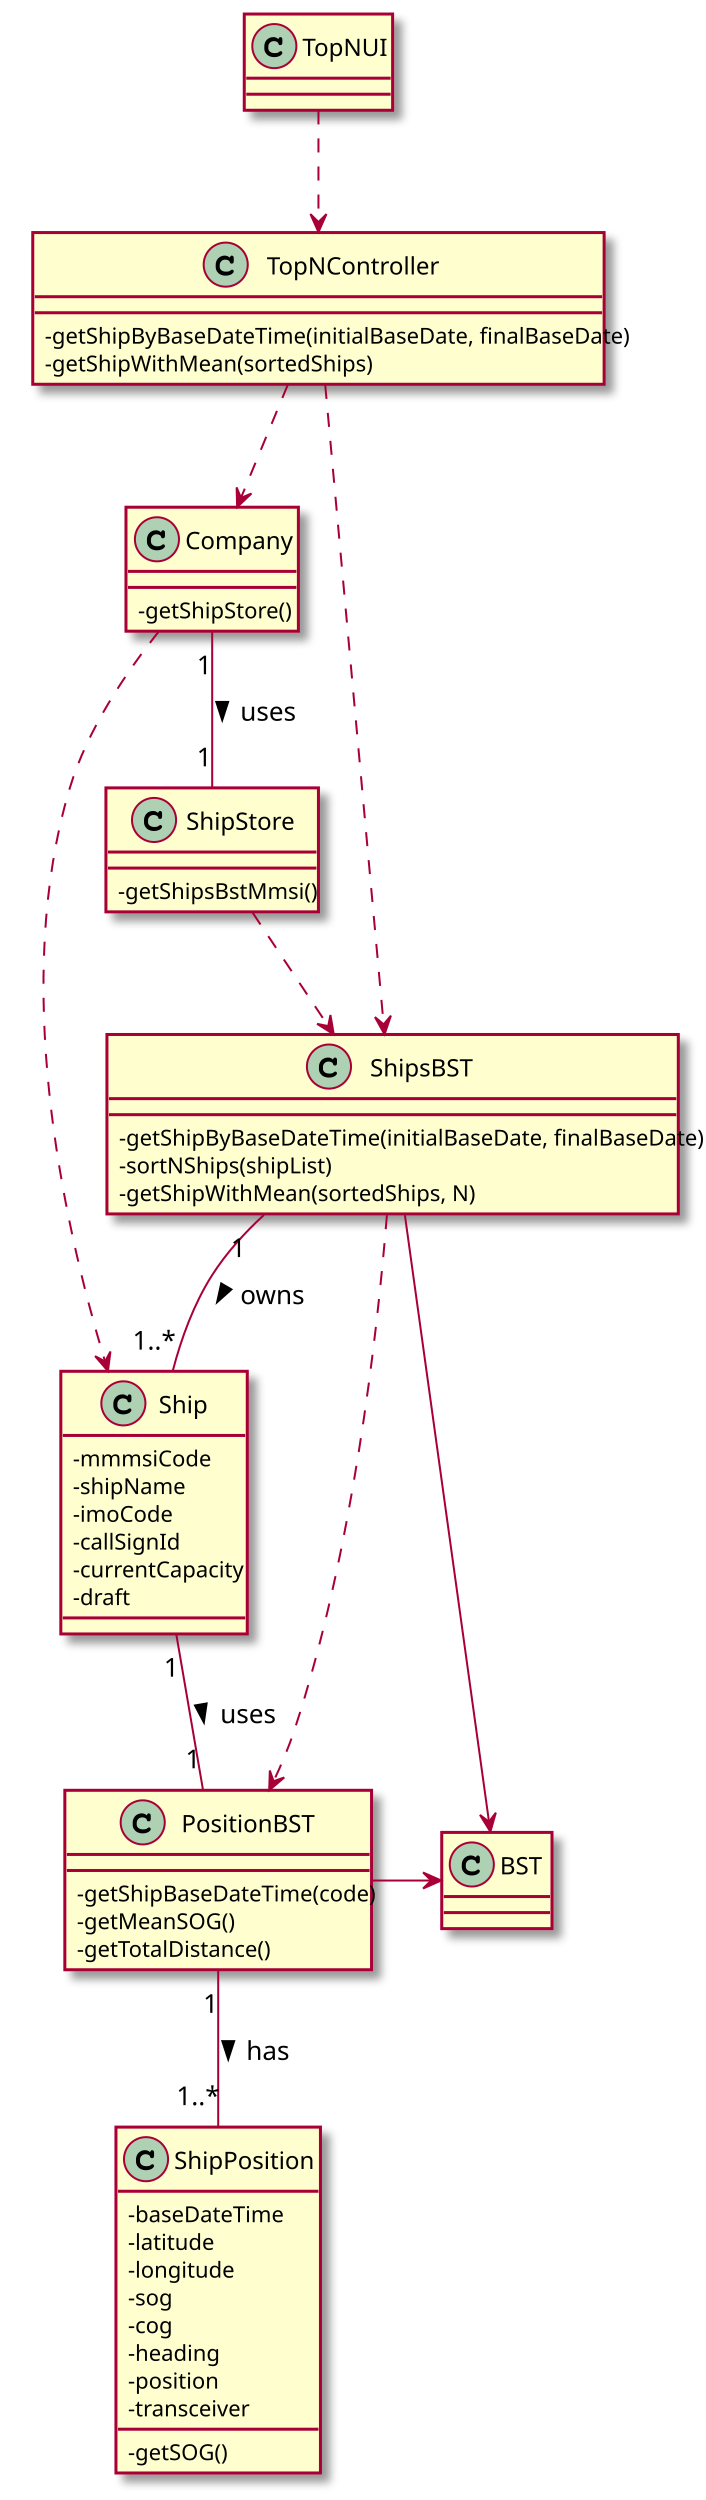
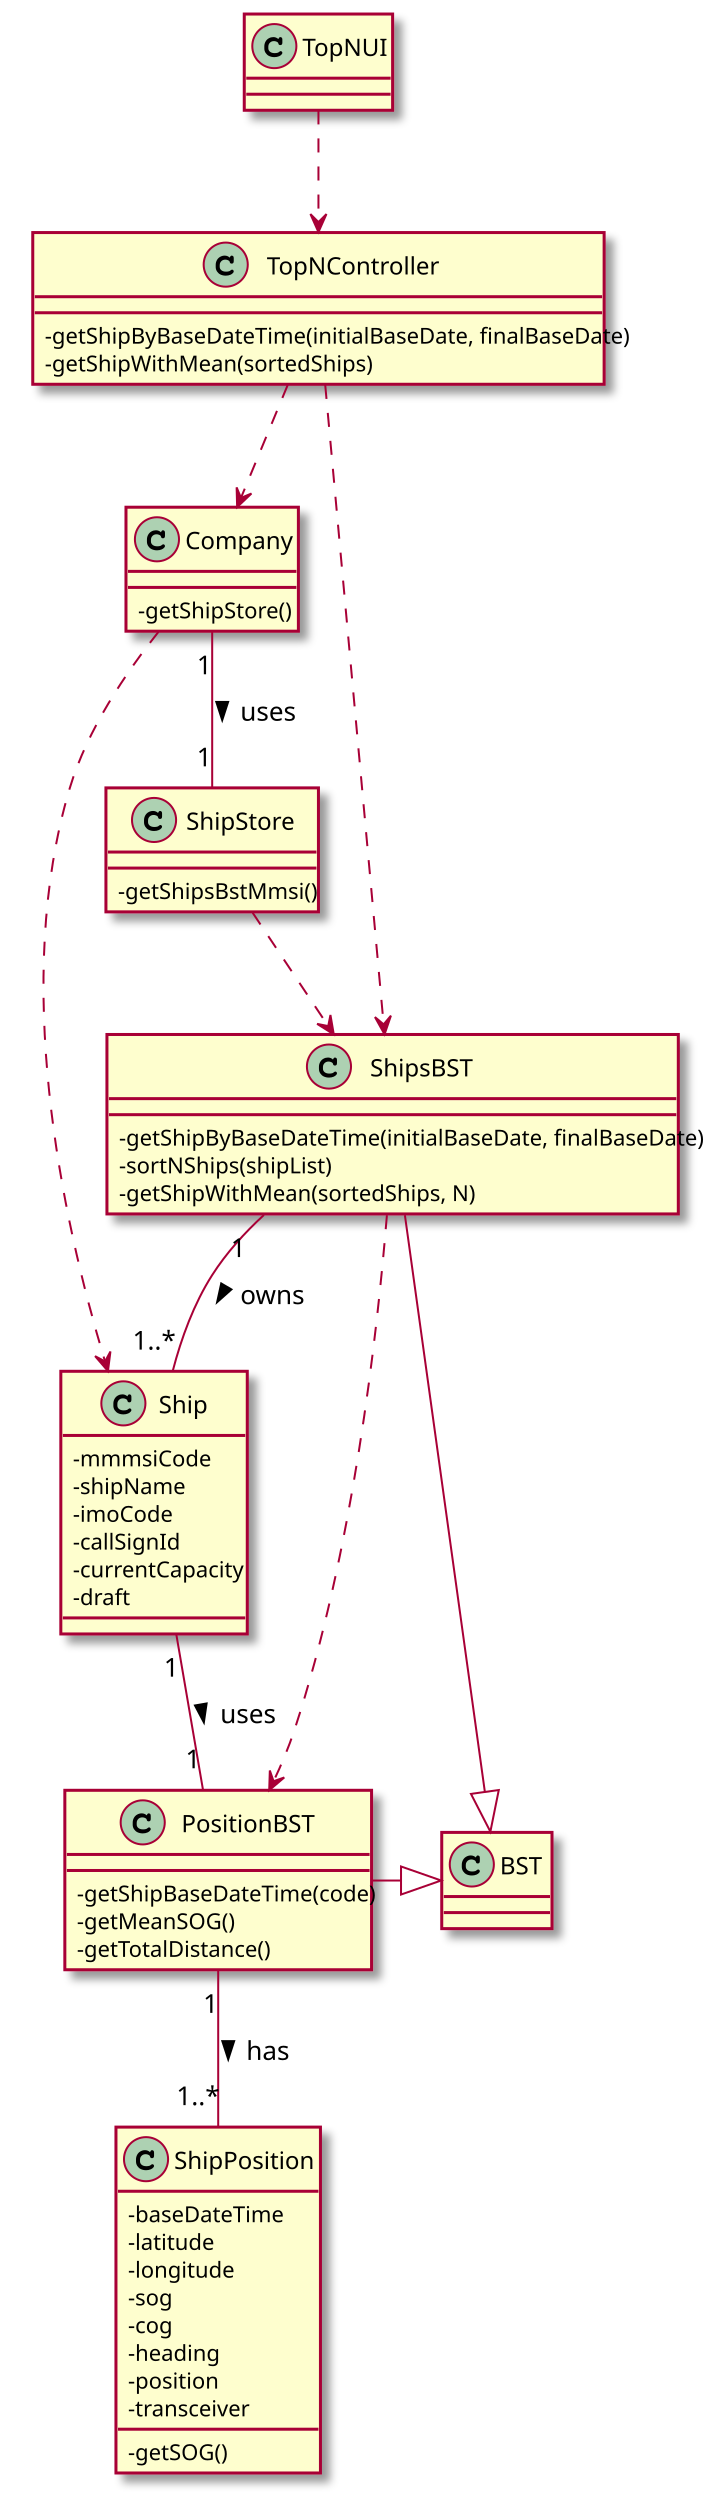
<svg xmlns="http://www.w3.org/2000/svg" contentScriptType="application/ecmascript" contentStyleType="text/css" height="1247px" preserveAspectRatio="none" style="width:352px;height:1247px;background:#FFFFFF;" version="1.1" viewBox="0 0 352 1247" width="352px" zoomAndPan="magnify">
  <defs>
-     <filter height="300%" id="fwkvg9847pqg9" width="300%" x="-1" y="-1">
+     <filter height="300%" id="f13ohbxwm5b1id" width="300%" x="-1" y="-1">
      <feGaussianBlur result="blurOut" stdDeviation="2.0" />
      <feColorMatrix in="blurOut" result="blurOut2" type="matrix" values="0 0 0 0 0 0 0 0 0 0 0 0 0 0 0 0 0 0 .4 0" />
      <feOffset dx="4.0" dy="4.0" in="blurOut2" result="blurOut3" />
      <feBlend in="SourceGraphic" in2="blurOut3" mode="normal" />
    </filter>
  </defs>
  <g>
-     <rect codeLine="5" fill="#FEFECE" filter="url(#fwkvg9847pqg9)" height="131.016" id="Ship" style="stroke:#A80036;stroke-width:1.5;" width="93" x="30.34" y="684" />
+     <rect codeLine="5" fill="#FEFECE" filter="url(#f13ohbxwm5b1id)" height="131.016" id="Ship" style="stroke:#A80036;stroke-width:1.5;" width="93" x="30.34" y="684" />
    <ellipse cx="61.54" cy="700" fill="#ADD1B2" rx="11" ry="11" style="stroke:#A80036;stroke-width:1.0;" />
    <path d="M63.54,696.5 Q63.743,696 63.977,695.75 Q64.212,695.5 64.478,695.5 Q64.946,695.5 65.243,695.781 Q65.54,696.062 65.54,696.719 L65.54,698.281 Q65.54,698.938 65.259,699.219 Q64.978,699.5 64.54,699.5 Q64.149,699.5 63.899,699.328 Q63.649,699.156 63.54,698.703 Q63.493,698.391 63.321,698.219 Q63.009,697.891 62.446,697.703 Q61.884,697.5 61.321,697.5 Q60.618,697.5 60.024,697.781 Q59.446,698.062 58.993,698.688 Q58.54,699.312 58.54,700.172 L58.54,701.094 Q58.54,702.125 59.384,702.812 Q60.227,703.5 61.727,703.5 Q62.618,703.5 63.243,703.297 Q63.602,703.188 64.009,702.828 Q64.274,702.625 64.415,702.562 Q64.556,702.5 64.728,702.5 Q65.056,702.5 65.29,702.766 Q65.54,703.016 65.54,703.375 Q65.54,703.719 65.196,704.125 Q64.696,704.719 63.899,705.047 Q62.852,705.5 61.571,705.5 Q60.071,705.5 58.868,704.906 Q57.899,704.438 57.212,703.422 Q56.54,702.406 56.54,701.203 L56.54,700.109 Q56.54,698.859 57.134,697.766 Q57.743,696.672 58.79,696.094 Q59.852,695.5 61.04,695.5 Q61.759,695.5 62.384,695.75 Q63.009,696 63.54,696.5 Z " fill="#000000" />
    <text fill="#000000" font-family="sans-serif" font-size="12" lengthAdjust="spacing" textLength="25" x="79.14" y="704.91">Ship</text>
    <line style="stroke:#A80036;stroke-width:1.5;" x1="31.34" x2="122.34" y1="716" y2="716" />
    <text fill="#000000" font-family="sans-serif" font-size="11" lengthAdjust="spacing" textLength="61" x="36.34" y="731.419">-mmmsiCode</text>
    <text fill="#000000" font-family="sans-serif" font-size="11" lengthAdjust="spacing" textLength="51" x="36.34" y="745.255">-shipName</text>
    <text fill="#000000" font-family="sans-serif" font-size="11" lengthAdjust="spacing" textLength="45" x="36.34" y="759.091">-imoCode</text>
    <text fill="#000000" font-family="sans-serif" font-size="11" lengthAdjust="spacing" textLength="49" x="36.34" y="772.927">-callSignId</text>
    <text fill="#000000" font-family="sans-serif" font-size="11" lengthAdjust="spacing" textLength="81" x="36.34" y="786.763">-currentCapacity</text>
    <text fill="#000000" font-family="sans-serif" font-size="11" lengthAdjust="spacing" textLength="27" x="36.34" y="800.599">-draft</text>
    <line style="stroke:#A80036;stroke-width:1.5;" x1="31.34" x2="122.34" y1="807.016" y2="807.016" />
-     <rect codeLine="14" fill="#FEFECE" filter="url(#fwkvg9847pqg9)" height="172.523" id="ShipPosition" style="stroke:#A80036;stroke-width:1.5;" width="102" x="57.84" y="1061" />
+     <rect codeLine="14" fill="#FEFECE" filter="url(#f13ohbxwm5b1id)" height="172.523" id="ShipPosition" style="stroke:#A80036;stroke-width:1.5;" width="102" x="57.84" y="1061" />
    <ellipse cx="72.84" cy="1077" fill="#ADD1B2" rx="11" ry="11" style="stroke:#A80036;stroke-width:1.0;" />
    <path d="M74.84,1073.5 Q75.043,1073 75.278,1072.75 Q75.512,1072.5 75.778,1072.5 Q76.246,1072.5 76.543,1072.781 Q76.84,1073.062 76.84,1073.719 L76.84,1075.281 Q76.84,1075.938 76.559,1076.219 Q76.278,1076.5 75.84,1076.5 Q75.449,1076.5 75.199,1076.328 Q74.949,1076.156 74.84,1075.703 Q74.793,1075.391 74.621,1075.219 Q74.309,1074.891 73.746,1074.703 Q73.184,1074.5 72.621,1074.5 Q71.918,1074.5 71.324,1074.781 Q70.746,1075.062 70.293,1075.688 Q69.84,1076.312 69.84,1077.172 L69.84,1078.094 Q69.84,1079.125 70.684,1079.812 Q71.528,1080.5 73.028,1080.5 Q73.918,1080.5 74.543,1080.297 Q74.903,1080.188 75.309,1079.828 Q75.574,1079.625 75.715,1079.562 Q75.856,1079.5 76.028,1079.5 Q76.356,1079.5 76.59,1079.766 Q76.84,1080.016 76.84,1080.375 Q76.84,1080.719 76.496,1081.125 Q75.996,1081.719 75.199,1082.047 Q74.153,1082.5 72.871,1082.5 Q71.371,1082.5 70.168,1081.906 Q69.199,1081.438 68.512,1080.422 Q67.84,1079.406 67.84,1078.203 L67.84,1077.109 Q67.84,1075.859 68.434,1074.766 Q69.043,1073.672 70.09,1073.094 Q71.153,1072.5 72.34,1072.5 Q73.059,1072.5 73.684,1072.75 Q74.309,1073 74.84,1073.5 Z " fill="#000000" />
    <text fill="#000000" font-family="sans-serif" font-size="12" lengthAdjust="spacing" textLength="70" x="86.84" y="1081.91">ShipPosition</text>
    <line style="stroke:#A80036;stroke-width:1.5;" x1="58.84" x2="158.84" y1="1093" y2="1093" />
    <text fill="#000000" font-family="sans-serif" font-size="11" lengthAdjust="spacing" textLength="72" x="63.84" y="1108.419">-baseDateTime</text>
    <text fill="#000000" font-family="sans-serif" font-size="11" lengthAdjust="spacing" textLength="38" x="63.84" y="1122.255">-latitude</text>
    <text fill="#000000" font-family="sans-serif" font-size="11" lengthAdjust="spacing" textLength="47" x="63.84" y="1136.091">-longitude</text>
    <text fill="#000000" font-family="sans-serif" font-size="11" lengthAdjust="spacing" textLength="22" x="63.84" y="1149.927">-sog</text>
    <text fill="#000000" font-family="sans-serif" font-size="11" lengthAdjust="spacing" textLength="22" x="63.84" y="1163.763">-cog</text>
    <text fill="#000000" font-family="sans-serif" font-size="11" lengthAdjust="spacing" textLength="42" x="63.84" y="1177.599">-heading</text>
    <text fill="#000000" font-family="sans-serif" font-size="11" lengthAdjust="spacing" textLength="41" x="63.84" y="1191.435">-position</text>
    <text fill="#000000" font-family="sans-serif" font-size="11" lengthAdjust="spacing" textLength="59" x="63.84" y="1205.271">-transceiver</text>
    <line style="stroke:#A80036;stroke-width:1.5;" x1="58.84" x2="158.84" y1="1211.688" y2="1211.688" />
    <text fill="#000000" font-family="sans-serif" font-size="11" lengthAdjust="spacing" textLength="50" x="63.84" y="1227.106">-getSOG()</text>
-     <rect codeLine="26" fill="#FEFECE" filter="url(#fwkvg9847pqg9)" height="61.836" id="ShipStore" style="stroke:#A80036;stroke-width:1.5;" width="106" x="52.84" y="393" />
+     <rect codeLine="26" fill="#FEFECE" filter="url(#f13ohbxwm5b1id)" height="61.836" id="ShipStore" style="stroke:#A80036;stroke-width:1.5;" width="106" x="52.84" y="393" />
    <ellipse cx="76.84" cy="409" fill="#ADD1B2" rx="11" ry="11" style="stroke:#A80036;stroke-width:1.0;" />
    <path d="M78.84,405.5 Q79.043,405 79.278,404.75 Q79.512,404.5 79.778,404.5 Q80.246,404.5 80.543,404.781 Q80.84,405.062 80.84,405.719 L80.84,407.281 Q80.84,407.938 80.559,408.219 Q80.278,408.5 79.84,408.5 Q79.449,408.5 79.199,408.328 Q78.949,408.156 78.84,407.703 Q78.793,407.391 78.621,407.219 Q78.309,406.891 77.746,406.703 Q77.184,406.5 76.621,406.5 Q75.918,406.5 75.324,406.781 Q74.746,407.062 74.293,407.688 Q73.84,408.312 73.84,409.172 L73.84,410.094 Q73.84,411.125 74.684,411.812 Q75.528,412.5 77.028,412.5 Q77.918,412.5 78.543,412.297 Q78.903,412.188 79.309,411.828 Q79.574,411.625 79.715,411.562 Q79.856,411.5 80.028,411.5 Q80.356,411.5 80.59,411.766 Q80.84,412.016 80.84,412.375 Q80.84,412.719 80.496,413.125 Q79.996,413.719 79.199,414.047 Q78.153,414.5 76.871,414.5 Q75.371,414.5 74.168,413.906 Q73.199,413.438 72.512,412.422 Q71.84,411.406 71.84,410.203 L71.84,409.109 Q71.84,407.859 72.434,406.766 Q73.043,405.672 74.09,405.094 Q75.153,404.5 76.34,404.5 Q77.059,404.5 77.684,404.75 Q78.309,405 78.84,405.5 Z " fill="#000000" />
    <text fill="#000000" font-family="sans-serif" font-size="12" lengthAdjust="spacing" textLength="54" x="92.84" y="413.91">ShipStore</text>
    <line style="stroke:#A80036;stroke-width:1.5;" x1="53.84" x2="157.84" y1="425" y2="425" />
    <line style="stroke:#A80036;stroke-width:1.5;" x1="53.84" x2="157.84" y1="433" y2="433" />
    <text fill="#000000" font-family="sans-serif" font-size="11" lengthAdjust="spacing" textLength="94" x="58.84" y="448.419">-getShipsBstMmsi()</text>
-     <rect codeLine="31" fill="#FEFECE" filter="url(#fwkvg9847pqg9)" height="48" id="TopNUI" style="stroke:#A80036;stroke-width:1.5;" width="74" x="121.84" y="7" />
+     <rect codeLine="31" fill="#FEFECE" filter="url(#f13ohbxwm5b1id)" height="48" id="TopNUI" style="stroke:#A80036;stroke-width:1.5;" width="74" x="121.84" y="7" />
    <ellipse cx="136.84" cy="23" fill="#ADD1B2" rx="11" ry="11" style="stroke:#A80036;stroke-width:1.0;" />
    <path d="M138.84,19.5 Q139.043,19 139.278,18.75 Q139.512,18.5 139.778,18.5 Q140.246,18.5 140.543,18.781 Q140.84,19.062 140.84,19.719 L140.84,21.281 Q140.84,21.938 140.559,22.219 Q140.278,22.5 139.84,22.5 Q139.449,22.5 139.199,22.328 Q138.949,22.156 138.84,21.703 Q138.793,21.391 138.621,21.219 Q138.309,20.891 137.746,20.703 Q137.184,20.5 136.621,20.5 Q135.918,20.5 135.324,20.781 Q134.746,21.062 134.293,21.688 Q133.84,22.312 133.84,23.172 L133.84,24.094 Q133.84,25.125 134.684,25.812 Q135.528,26.5 137.028,26.5 Q137.918,26.5 138.543,26.297 Q138.903,26.188 139.309,25.828 Q139.574,25.625 139.715,25.562 Q139.856,25.5 140.028,25.5 Q140.356,25.5 140.59,25.766 Q140.84,26.016 140.84,26.375 Q140.84,26.719 140.496,27.125 Q139.996,27.719 139.199,28.047 Q138.153,28.5 136.871,28.5 Q135.371,28.5 134.168,27.906 Q133.199,27.438 132.512,26.422 Q131.84,25.406 131.84,24.203 L131.84,23.109 Q131.84,21.859 132.434,20.766 Q133.043,19.672 134.09,19.094 Q135.153,18.5 136.34,18.5 Q137.059,18.5 137.684,18.75 Q138.309,19 138.84,19.5 Z " fill="#000000" />
    <text fill="#000000" font-family="sans-serif" font-size="12" lengthAdjust="spacing" textLength="42" x="150.84" y="27.91">TopNUI</text>
    <line style="stroke:#A80036;stroke-width:1.5;" x1="122.84" x2="194.84" y1="39" y2="39" />
    <line style="stroke:#A80036;stroke-width:1.5;" x1="122.84" x2="194.84" y1="47" y2="47" />
-     <rect codeLine="33" fill="#FEFECE" filter="url(#fwkvg9847pqg9)" height="75.672" id="TopNController" style="stroke:#A80036;stroke-width:1.5;" width="285" x="16.34" y="116" />
+     <rect codeLine="33" fill="#FEFECE" filter="url(#f13ohbxwm5b1id)" height="75.672" id="TopNController" style="stroke:#A80036;stroke-width:1.5;" width="285" x="16.34" y="116" />
    <ellipse cx="112.59" cy="132" fill="#ADD1B2" rx="11" ry="11" style="stroke:#A80036;stroke-width:1.0;" />
    <path d="M114.59,128.5 Q114.793,128 115.028,127.75 Q115.262,127.5 115.528,127.5 Q115.996,127.5 116.293,127.781 Q116.59,128.062 116.59,128.719 L116.59,130.281 Q116.59,130.938 116.309,131.219 Q116.028,131.5 115.59,131.5 Q115.199,131.5 114.949,131.328 Q114.699,131.156 114.59,130.703 Q114.543,130.391 114.371,130.219 Q114.059,129.891 113.496,129.703 Q112.934,129.5 112.371,129.5 Q111.668,129.5 111.074,129.781 Q110.496,130.062 110.043,130.688 Q109.59,131.312 109.59,132.172 L109.59,133.094 Q109.59,134.125 110.434,134.812 Q111.278,135.5 112.778,135.5 Q113.668,135.5 114.293,135.297 Q114.653,135.188 115.059,134.828 Q115.324,134.625 115.465,134.562 Q115.606,134.5 115.778,134.5 Q116.106,134.5 116.34,134.766 Q116.59,135.016 116.59,135.375 Q116.59,135.719 116.246,136.125 Q115.746,136.719 114.949,137.047 Q113.903,137.5 112.621,137.5 Q111.121,137.5 109.918,136.906 Q108.949,136.438 108.262,135.422 Q107.59,134.406 107.59,133.203 L107.59,132.109 Q107.59,130.859 108.184,129.766 Q108.793,128.672 109.84,128.094 Q110.903,127.5 112.09,127.5 Q112.809,127.5 113.434,127.75 Q114.059,128 114.59,128.5 Z " fill="#000000" />
    <text fill="#000000" font-family="sans-serif" font-size="12" lengthAdjust="spacing" textLength="84" x="133.09" y="136.91">TopNController</text>
    <line style="stroke:#A80036;stroke-width:1.5;" x1="17.34" x2="300.34" y1="148" y2="148" />
    <line style="stroke:#A80036;stroke-width:1.5;" x1="17.34" x2="300.34" y1="156" y2="156" />
    <text fill="#000000" font-family="sans-serif" font-size="11" lengthAdjust="spacing" textLength="273" x="22.34" y="171.419">-getShipByBaseDateTime(initialBaseDate, finalBaseDate)</text>
    <text fill="#000000" font-family="sans-serif" font-size="11" lengthAdjust="spacing" textLength="153" x="22.34" y="185.255">-getShipWithMean(sortedShips)</text>
-     <rect codeLine="38" fill="#FEFECE" filter="url(#fwkvg9847pqg9)" height="89.508" id="ShipsBST" style="stroke:#A80036;stroke-width:1.5;" width="285" x="53.34" y="516" />
+     <rect codeLine="38" fill="#FEFECE" filter="url(#f13ohbxwm5b1id)" height="89.508" id="ShipsBST" style="stroke:#A80036;stroke-width:1.5;" width="285" x="53.34" y="516" />
    <ellipse cx="164.09" cy="532" fill="#ADD1B2" rx="11" ry="11" style="stroke:#A80036;stroke-width:1.0;" />
    <path d="M166.09,528.5 Q166.293,528 166.528,527.75 Q166.762,527.5 167.028,527.5 Q167.496,527.5 167.793,527.781 Q168.09,528.062 168.09,528.719 L168.09,530.281 Q168.09,530.938 167.809,531.219 Q167.528,531.5 167.09,531.5 Q166.699,531.5 166.449,531.328 Q166.199,531.156 166.09,530.703 Q166.043,530.391 165.871,530.219 Q165.559,529.891 164.996,529.703 Q164.434,529.5 163.871,529.5 Q163.168,529.5 162.574,529.781 Q161.996,530.062 161.543,530.688 Q161.09,531.312 161.09,532.172 L161.09,533.094 Q161.09,534.125 161.934,534.812 Q162.778,535.5 164.278,535.5 Q165.168,535.5 165.793,535.297 Q166.153,535.188 166.559,534.828 Q166.824,534.625 166.965,534.562 Q167.106,534.5 167.278,534.5 Q167.606,534.5 167.84,534.766 Q168.09,535.016 168.09,535.375 Q168.09,535.719 167.746,536.125 Q167.246,536.719 166.449,537.047 Q165.403,537.5 164.121,537.5 Q162.621,537.5 161.418,536.906 Q160.449,536.438 159.762,535.422 Q159.09,534.406 159.09,533.203 L159.09,532.109 Q159.09,530.859 159.684,529.766 Q160.293,528.672 161.34,528.094 Q162.403,527.5 163.59,527.5 Q164.309,527.5 164.934,527.75 Q165.559,528 166.09,528.5 Z " fill="#000000" />
    <text fill="#000000" font-family="sans-serif" font-size="12" lengthAdjust="spacing" textLength="55" x="184.59" y="536.91">ShipsBST</text>
    <line style="stroke:#A80036;stroke-width:1.5;" x1="54.34" x2="337.34" y1="548" y2="548" />
    <line style="stroke:#A80036;stroke-width:1.5;" x1="54.34" x2="337.34" y1="556" y2="556" />
    <text fill="#000000" font-family="sans-serif" font-size="11" lengthAdjust="spacing" textLength="273" x="59.34" y="571.419">-getShipByBaseDateTime(initialBaseDate, finalBaseDate)</text>
    <text fill="#000000" font-family="sans-serif" font-size="11" lengthAdjust="spacing" textLength="102" x="59.34" y="585.255">-sortNShips(shipList)</text>
    <text fill="#000000" font-family="sans-serif" font-size="11" lengthAdjust="spacing" textLength="166" x="59.34" y="599.091">-getShipWithMean(sortedShips, N)</text>
-     <rect codeLine="44" fill="#FEFECE" filter="url(#fwkvg9847pqg9)" height="89.508" id="PositionBST" style="stroke:#A80036;stroke-width:1.5;" width="153" x="32.34" y="893" />
+     <rect codeLine="44" fill="#FEFECE" filter="url(#f13ohbxwm5b1id)" height="89.508" id="PositionBST" style="stroke:#A80036;stroke-width:1.5;" width="153" x="32.34" y="893" />
    <ellipse cx="71.19" cy="909" fill="#ADD1B2" rx="11" ry="11" style="stroke:#A80036;stroke-width:1.0;" />
    <path d="M73.19,905.5 Q73.393,905 73.627,904.75 Q73.862,904.5 74.127,904.5 Q74.596,904.5 74.893,904.781 Q75.19,905.062 75.19,905.719 L75.19,907.281 Q75.19,907.938 74.909,908.219 Q74.627,908.5 74.19,908.5 Q73.799,908.5 73.549,908.328 Q73.299,908.156 73.19,907.703 Q73.143,907.391 72.971,907.219 Q72.659,906.891 72.096,906.703 Q71.534,906.5 70.971,906.5 Q70.268,906.5 69.674,906.781 Q69.096,907.062 68.643,907.688 Q68.19,908.312 68.19,909.172 L68.19,910.094 Q68.19,911.125 69.034,911.812 Q69.877,912.5 71.377,912.5 Q72.268,912.5 72.893,912.297 Q73.252,912.188 73.659,911.828 Q73.924,911.625 74.065,911.562 Q74.206,911.5 74.377,911.5 Q74.706,911.5 74.94,911.766 Q75.19,912.016 75.19,912.375 Q75.19,912.719 74.846,913.125 Q74.346,913.719 73.549,914.047 Q72.502,914.5 71.221,914.5 Q69.721,914.5 68.518,913.906 Q67.549,913.438 66.862,912.422 Q66.19,911.406 66.19,910.203 L66.19,909.109 Q66.19,907.859 66.784,906.766 Q67.393,905.672 68.44,905.094 Q69.502,904.5 70.69,904.5 Q71.409,904.5 72.034,904.75 Q72.659,905 73.19,905.5 Z " fill="#000000" />
    <text fill="#000000" font-family="sans-serif" font-size="12" lengthAdjust="spacing" textLength="68" x="90.49" y="913.91">PositionBST</text>
    <line style="stroke:#A80036;stroke-width:1.5;" x1="33.34" x2="184.34" y1="925" y2="925" />
    <line style="stroke:#A80036;stroke-width:1.5;" x1="33.34" x2="184.34" y1="933" y2="933" />
    <text fill="#000000" font-family="sans-serif" font-size="11" lengthAdjust="spacing" textLength="141" x="38.34" y="948.419">-getShipBaseDateTime(code)</text>
    <text fill="#000000" font-family="sans-serif" font-size="11" lengthAdjust="spacing" textLength="76" x="38.34" y="962.255">-getMeanSOG()</text>
    <text fill="#000000" font-family="sans-serif" font-size="11" lengthAdjust="spacing" textLength="92" x="38.34" y="976.091">-getTotalDistance()</text>
-     <rect codeLine="49" fill="#FEFECE" filter="url(#fwkvg9847pqg9)" height="61.836" id="Company" style="stroke:#A80036;stroke-width:1.5;" width="86" x="62.84" y="253" />
+     <rect codeLine="49" fill="#FEFECE" filter="url(#f13ohbxwm5b1id)" height="61.836" id="Company" style="stroke:#A80036;stroke-width:1.5;" width="86" x="62.84" y="253" />
    <ellipse cx="78.29" cy="269" fill="#ADD1B2" rx="11" ry="11" style="stroke:#A80036;stroke-width:1.0;" />
    <path d="M80.29,265.5 Q80.493,265 80.728,264.75 Q80.962,264.5 81.228,264.5 Q81.696,264.5 81.993,264.781 Q82.29,265.062 82.29,265.719 L82.29,267.281 Q82.29,267.938 82.009,268.219 Q81.728,268.5 81.29,268.5 Q80.899,268.5 80.649,268.328 Q80.399,268.156 80.29,267.703 Q80.243,267.391 80.071,267.219 Q79.759,266.891 79.196,266.703 Q78.634,266.5 78.071,266.5 Q77.368,266.5 76.774,266.781 Q76.196,267.062 75.743,267.688 Q75.29,268.312 75.29,269.172 L75.29,270.094 Q75.29,271.125 76.134,271.812 Q76.978,272.5 78.478,272.5 Q79.368,272.5 79.993,272.297 Q80.353,272.188 80.759,271.828 Q81.024,271.625 81.165,271.562 Q81.306,271.5 81.478,271.5 Q81.806,271.5 82.04,271.766 Q82.29,272.016 82.29,272.375 Q82.29,272.719 81.946,273.125 Q81.446,273.719 80.649,274.047 Q79.603,274.5 78.321,274.5 Q76.821,274.5 75.618,273.906 Q74.649,273.438 73.962,272.422 Q73.29,271.406 73.29,270.203 L73.29,269.109 Q73.29,267.859 73.884,266.766 Q74.493,265.672 75.54,265.094 Q76.603,264.5 77.79,264.5 Q78.509,264.5 79.134,264.75 Q79.759,265 80.29,265.5 Z " fill="#000000" />
    <text fill="#000000" font-family="sans-serif" font-size="12" lengthAdjust="spacing" textLength="53" x="92.39" y="273.91">Company</text>
    <line style="stroke:#A80036;stroke-width:1.5;" x1="63.84" x2="147.84" y1="285" y2="285" />
    <line style="stroke:#A80036;stroke-width:1.5;" x1="63.84" x2="147.84" y1="293" y2="293" />
    <text fill="#000000" font-family="sans-serif" font-size="11" lengthAdjust="spacing" textLength="74" x="68.84" y="308.419">-getShipStore()</text>
-     <rect codeLine="53" fill="#FEFECE" filter="url(#fwkvg9847pqg9)" height="48" id="BST" style="stroke:#A80036;stroke-width:1.5;" width="55" x="220.34" y="914" />
+     <rect codeLine="53" fill="#FEFECE" filter="url(#f13ohbxwm5b1id)" height="48" id="BST" style="stroke:#A80036;stroke-width:1.5;" width="55" x="220.34" y="914" />
    <ellipse cx="235.34" cy="930" fill="#ADD1B2" rx="11" ry="11" style="stroke:#A80036;stroke-width:1.0;" />
    <path d="M237.34,926.5 Q237.543,926 237.778,925.75 Q238.012,925.5 238.278,925.5 Q238.746,925.5 239.043,925.781 Q239.34,926.062 239.34,926.719 L239.34,928.281 Q239.34,928.938 239.059,929.219 Q238.778,929.5 238.34,929.5 Q237.949,929.5 237.699,929.328 Q237.449,929.156 237.34,928.703 Q237.293,928.391 237.121,928.219 Q236.809,927.891 236.246,927.703 Q235.684,927.5 235.121,927.5 Q234.418,927.5 233.824,927.781 Q233.246,928.062 232.793,928.688 Q232.34,929.312 232.34,930.172 L232.34,931.094 Q232.34,932.125 233.184,932.812 Q234.028,933.5 235.528,933.5 Q236.418,933.5 237.043,933.297 Q237.403,933.188 237.809,932.828 Q238.074,932.625 238.215,932.562 Q238.356,932.5 238.528,932.5 Q238.856,932.5 239.09,932.766 Q239.34,933.016 239.34,933.375 Q239.34,933.719 238.996,934.125 Q238.496,934.719 237.699,935.047 Q236.653,935.5 235.371,935.5 Q233.871,935.5 232.668,934.906 Q231.699,934.438 231.012,933.422 Q230.34,932.406 230.34,931.203 L230.34,930.109 Q230.34,928.859 230.934,927.766 Q231.543,926.672 232.59,926.094 Q233.653,925.5 234.84,925.5 Q235.559,925.5 236.184,925.75 Q236.809,926 237.34,926.5 Z " fill="#000000" />
    <text fill="#000000" font-family="sans-serif" font-size="12" lengthAdjust="spacing" textLength="23" x="249.34" y="934.91">BST</text>
    <line style="stroke:#A80036;stroke-width:1.5;" x1="221.34" x2="274.34" y1="946" y2="946" />
    <line style="stroke:#A80036;stroke-width:1.5;" x1="221.34" x2="274.34" y1="954" y2="954" />
    <path codeLine="55" d="M105.84,315.28 C105.84,338.29 105.84,369.79 105.84,392.79 " fill="none" id="Company-ShipStore" style="stroke:#A80036;stroke-width:1.0;" />
    <polygon fill="#000000" points="110.84,359.176,113.779,350.131,107.901,350.131,110.84,359.176" style="stroke:#000000;stroke-width:1.0;" />
    <text fill="#000000" font-family="sans-serif" font-size="13" lengthAdjust="spacing" textLength="28" x="119.84" y="359.495">uses</text>
    <text fill="#000000" font-family="sans-serif" font-size="13" lengthAdjust="spacing" textLength="7" x="98.173" y="336.312">1</text>
    <text fill="#000000" font-family="sans-serif" font-size="13" lengthAdjust="spacing" textLength="7" x="98.118" y="382.251">1</text>
    <path codeLine="56" d="M126.04,455.3 C137.12,471.92 151.12,492.92 163.67,511.74 " fill="none" id="ShipStore-to-ShipsBST" style="stroke:#A80036;stroke-width:1.0;stroke-dasharray:7.0,7.0;" />
    <polygon fill="#A80036" points="166.49,515.97,164.826,506.263,163.716,511.81,158.169,510.7,166.49,515.97" style="stroke:#A80036;stroke-width:1.0;" />
    <path codeLine="57" d="M192.99,606.13 C188.17,665.72 175.92,774.61 146.84,863 C144.06,871.45 140.42,880.12 136.49,888.41 " fill="none" id="ShipsBST-to-PositionBST" style="stroke:#A80036;stroke-width:1.0;stroke-dasharray:7.0,7.0;" />
    <polygon fill="#A80036" points="134.28,892.97,141.794,886.603,136.453,888.467,134.589,883.126,134.28,892.97" style="stroke:#A80036;stroke-width:1.0;" />
    <path codeLine="58" d="M131.65,606.01 C121.9,615 112.8,625.08 105.84,636 C96.73,650.29 90.48,667.31 86.19,683.74 " fill="none" id="ShipsBST-Ship" style="stroke:#A80036;stroke-width:1.0;" />
    <polygon fill="#000000" points="108.316,649.492,115.419,643.168,110.345,640.2,108.316,649.492" style="stroke:#000000;stroke-width:1.0;" />
    <text fill="#000000" font-family="sans-serif" font-size="13" lengthAdjust="spacing" textLength="30" x="119.84" y="650.495">owns</text>
    <text fill="#000000" font-family="sans-serif" font-size="13" lengthAdjust="spacing" textLength="7" x="115.131" y="627.019">1</text>
    <text fill="#000000" font-family="sans-serif" font-size="13" lengthAdjust="spacing" textLength="20" x="66.119" y="673.186">1..*</text>
    <path codeLine="59" d="M158.84,55.04 C158.84,70.71 158.84,91.91 158.84,110.58 " fill="none" id="TopNUI-to-TopNController" style="stroke:#A80036;stroke-width:1.0;stroke-dasharray:7.0,7.0;" />
    <polygon fill="#A80036" points="158.84,115.77,162.84,106.77,158.84,110.77,154.84,106.77,158.84,115.77" style="stroke:#A80036;stroke-width:1.0;" />
    <path codeLine="60" d="M162.22,192.01 C168.91,265.2 183.82,428.41 191.33,510.64 " fill="none" id="TopNController-to-ShipsBST" style="stroke:#A80036;stroke-width:1.0;stroke-dasharray:7.0,7.0;" />
    <polygon fill="#A80036" points="191.81,515.93,194.996,506.611,191.366,510.95,187.027,507.32,191.81,515.93" style="stroke:#A80036;stroke-width:1.0;" />
    <path codeLine="61" d="M143.51,192.02 C136.19,209.71 127.47,230.75 120.27,248.14 " fill="none" id="TopNController-to-Company" style="stroke:#A80036;stroke-width:1.0;stroke-dasharray:7.0,7.0;" />
    <polygon fill="#A80036" points="118.28,252.95,125.423,246.17,120.196,248.332,118.034,243.104,118.28,252.95" style="stroke:#A80036;stroke-width:1.0;" />
-     <path codeLine="62" d="M201.96,606.12 C212.74,683.89 234.85,843.31 243.87,908.38 " fill="none" id="ShipsBST-to-BST" style="stroke:#A80036;stroke-width:1.0;" />
-     <polygon fill="#A80036" points="244.6,913.64,247.329,904.177,243.915,908.687,239.405,905.273,244.6,913.64" style="stroke:#A80036;stroke-width:1.0;" />
-     <path codeLine="63" d="M185.4,938 C195.23,938 205.06,938 214.89,938 " fill="none" id="PositionBST-to-BST" style="stroke:#A80036;stroke-width:1.0;" />
-     <polygon fill="#A80036" points="220.03,938,211.03,934,215.03,938,211.03,942,220.03,938" style="stroke:#A80036;stroke-width:1.0;" />
+     <path codeLine="62" d="M201.96,606.12 C212.01,678.58 231.88,821.92 241.85,893.79 " fill="none" id="ShipsBST-to-BST" style="stroke:#A80036;stroke-width:1.0;" />
+     <polygon fill="none" points="248.79,892.87,244.6,913.64,234.92,894.79,248.79,892.87" style="stroke:#A80036;stroke-width:1.0;" />
+     <path codeLine="63" d="M185.4,938 C190.27,938 195.14,938 200.01,938 " fill="none" id="PositionBST-to-BST" style="stroke:#A80036;stroke-width:1.0;" />
+     <polygon fill="none" points="200.03,931,220.03,938,200.03,945,200.03,931" style="stroke:#A80036;stroke-width:1.0;" />
    <path codeLine="66" d="M79.07,315.12 C62.79,335.53 43.52,363.98 34.84,393 C6,489.37 30.42,606 52.28,678.74 " fill="none" id="Company-to-Ship" style="stroke:#A80036;stroke-width:1.0;stroke-dasharray:7.0,7.0;" />
    <polygon fill="#A80036" points="53.85,683.9,55.082,674.129,52.407,679.113,47.422,676.438,53.85,683.9" style="stroke:#A80036;stroke-width:1.0;" />
    <path codeLine="67" d="M87.94,815.21 C92.35,840.88 97.3,869.74 101.28,892.92 " fill="none" id="Ship-PositionBST" style="stroke:#A80036;stroke-width:1.0;" />
    <polygon fill="#000000" points="101.686,859.104,103.052,849.692,97.259,850.686,101.686,859.104" style="stroke:#000000;stroke-width:1.0;" />
    <text fill="#000000" font-family="sans-serif" font-size="13" lengthAdjust="spacing" textLength="28" x="109.84" y="859.495">uses</text>
    <text fill="#000000" font-family="sans-serif" font-size="13" lengthAdjust="spacing" textLength="7" x="81.724" y="836.324">1</text>
    <text fill="#000000" font-family="sans-serif" font-size="13" lengthAdjust="spacing" textLength="7" x="92.517" y="882.023">1</text>
    <path codeLine="68" d="M108.84,983.01 C108.84,1005.61 108.84,1033.95 108.84,1060.66 " fill="none" id="PositionBST-ShipPosition" style="stroke:#A80036;stroke-width:1.0;" />
    <polygon fill="#000000" points="113.84,1027.176,116.779,1018.131,110.901,1018.131,113.84,1027.176" style="stroke:#000000;stroke-width:1.0;" />
    <text fill="#000000" font-family="sans-serif" font-size="13" lengthAdjust="spacing" textLength="21" x="122.84" y="1027.495">has</text>
    <text fill="#000000" font-family="sans-serif" font-size="13" lengthAdjust="spacing" textLength="7" x="101.348" y="1004.019">1</text>
    <text fill="#000000" font-family="sans-serif" font-size="13" lengthAdjust="spacing" textLength="20" x="87.981" y="1050.04">1..*</text>
  </g>
</svg>
